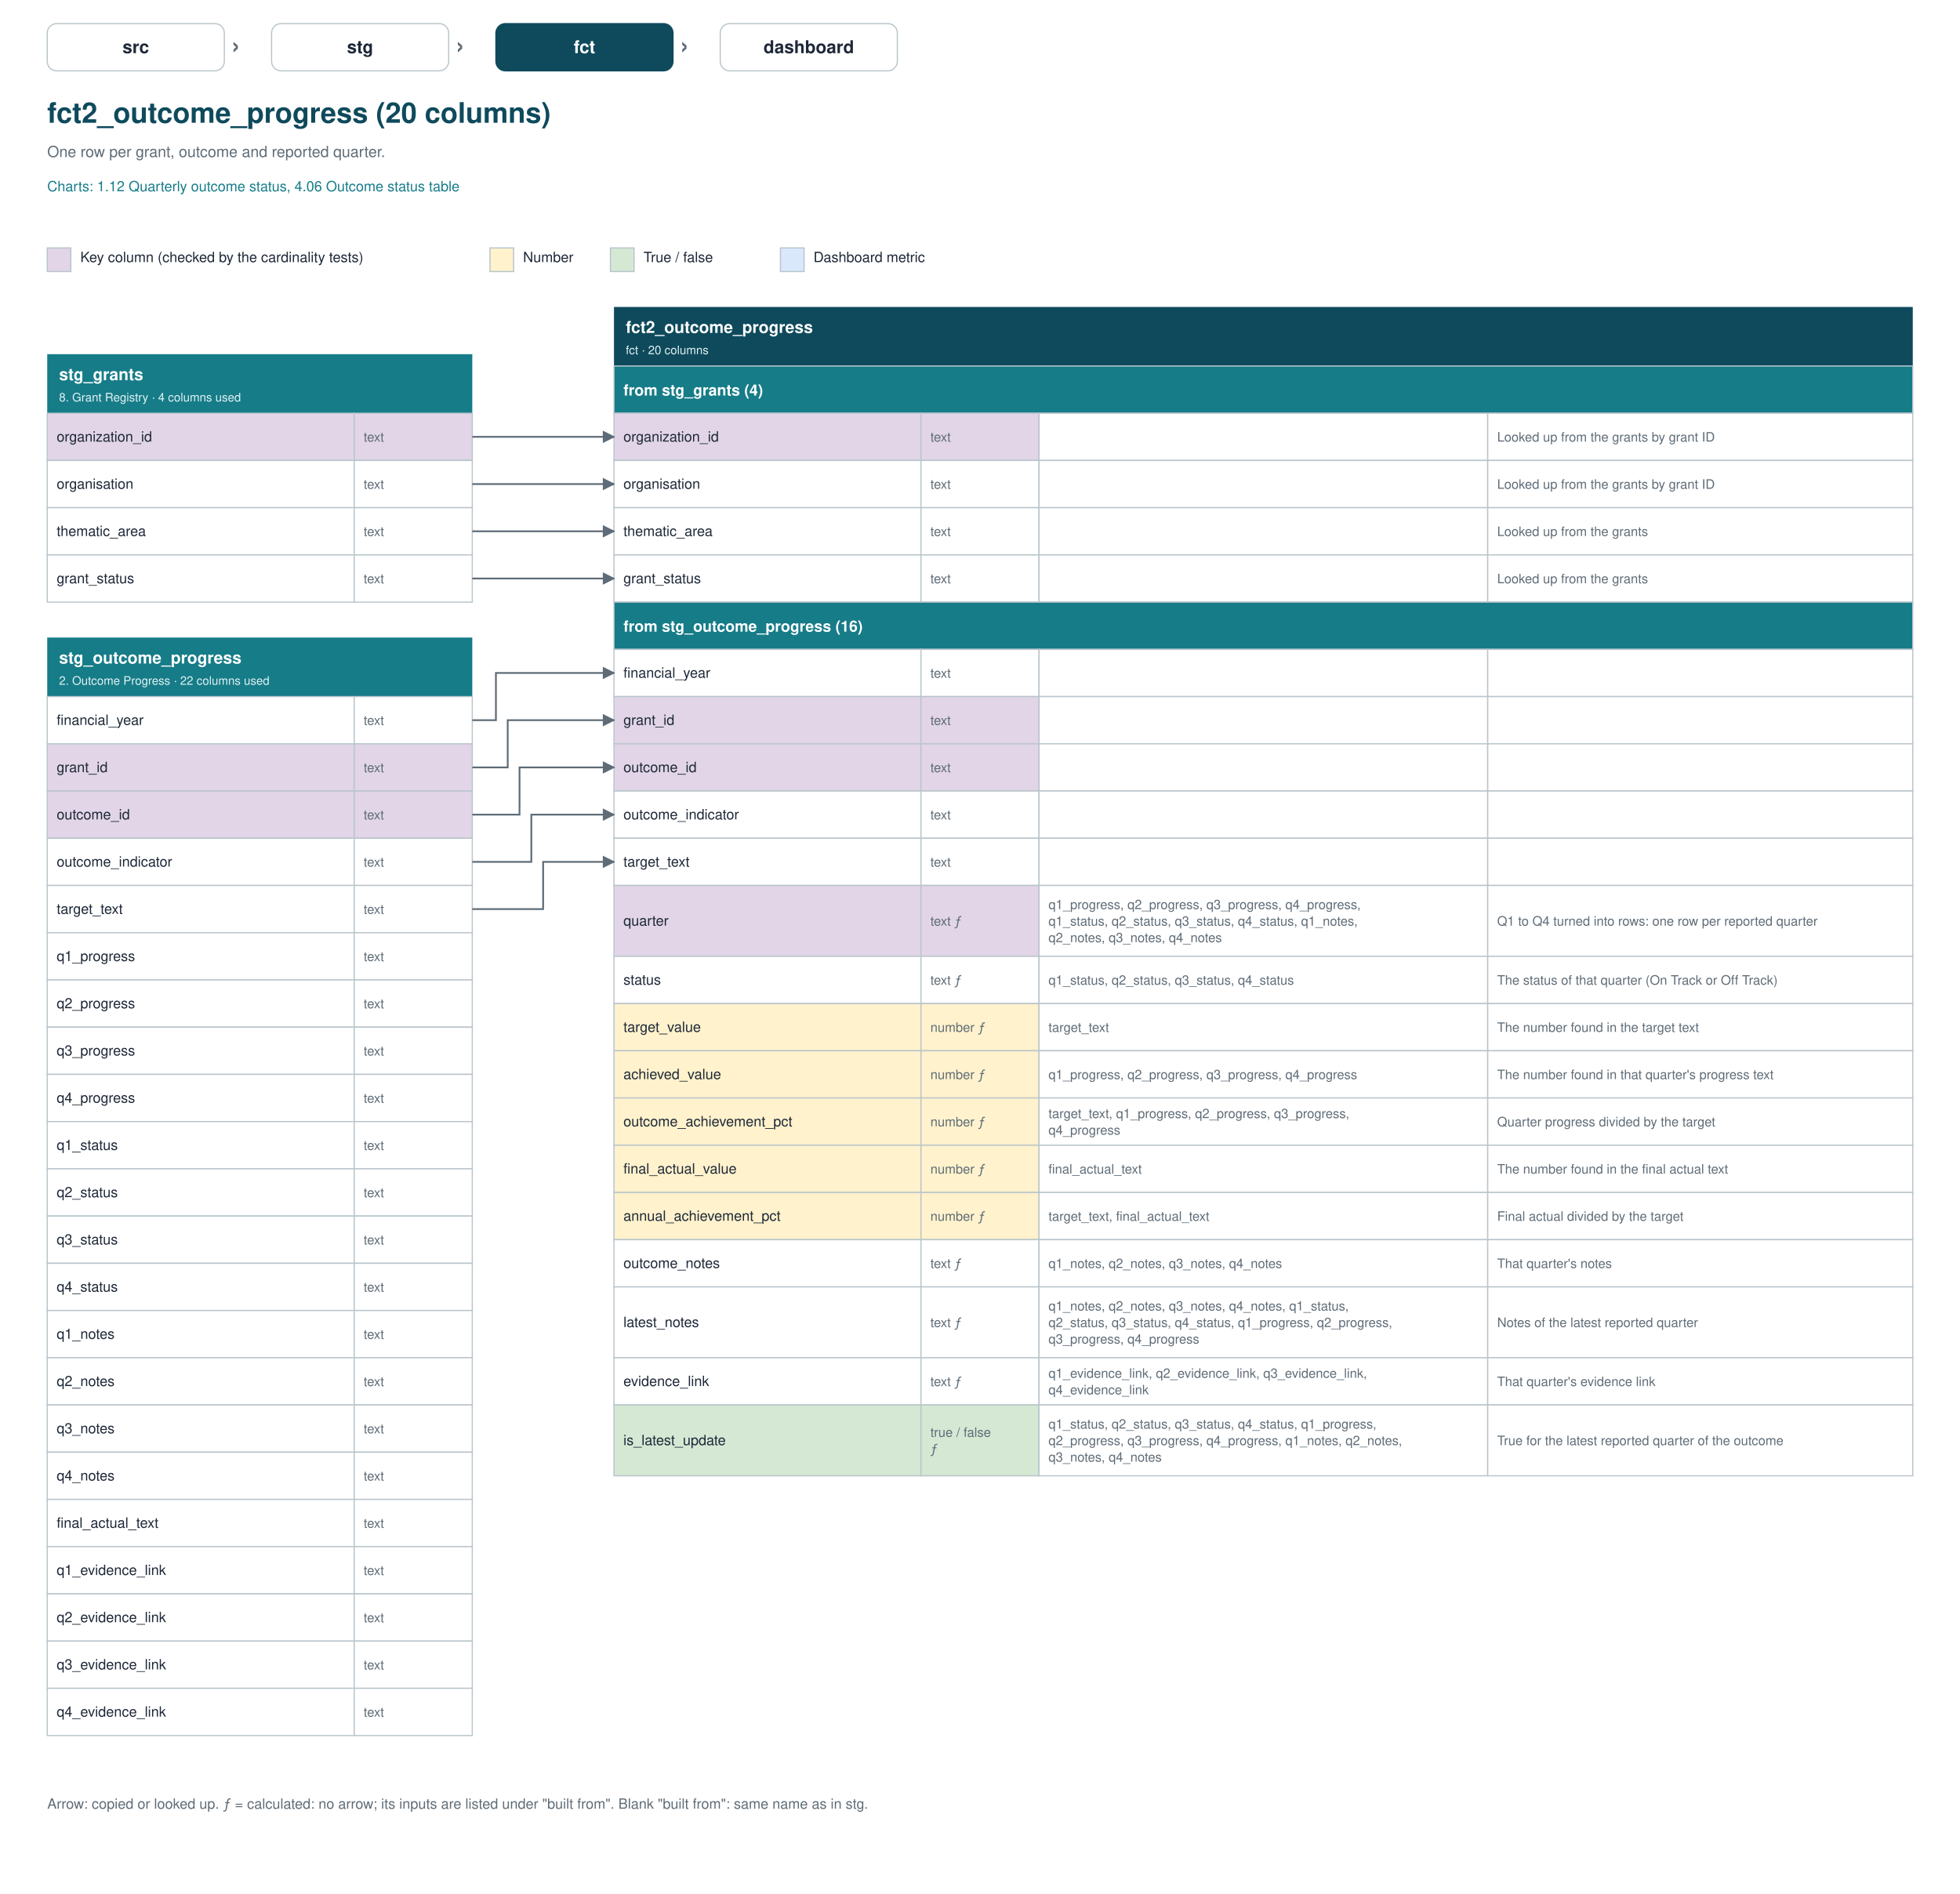
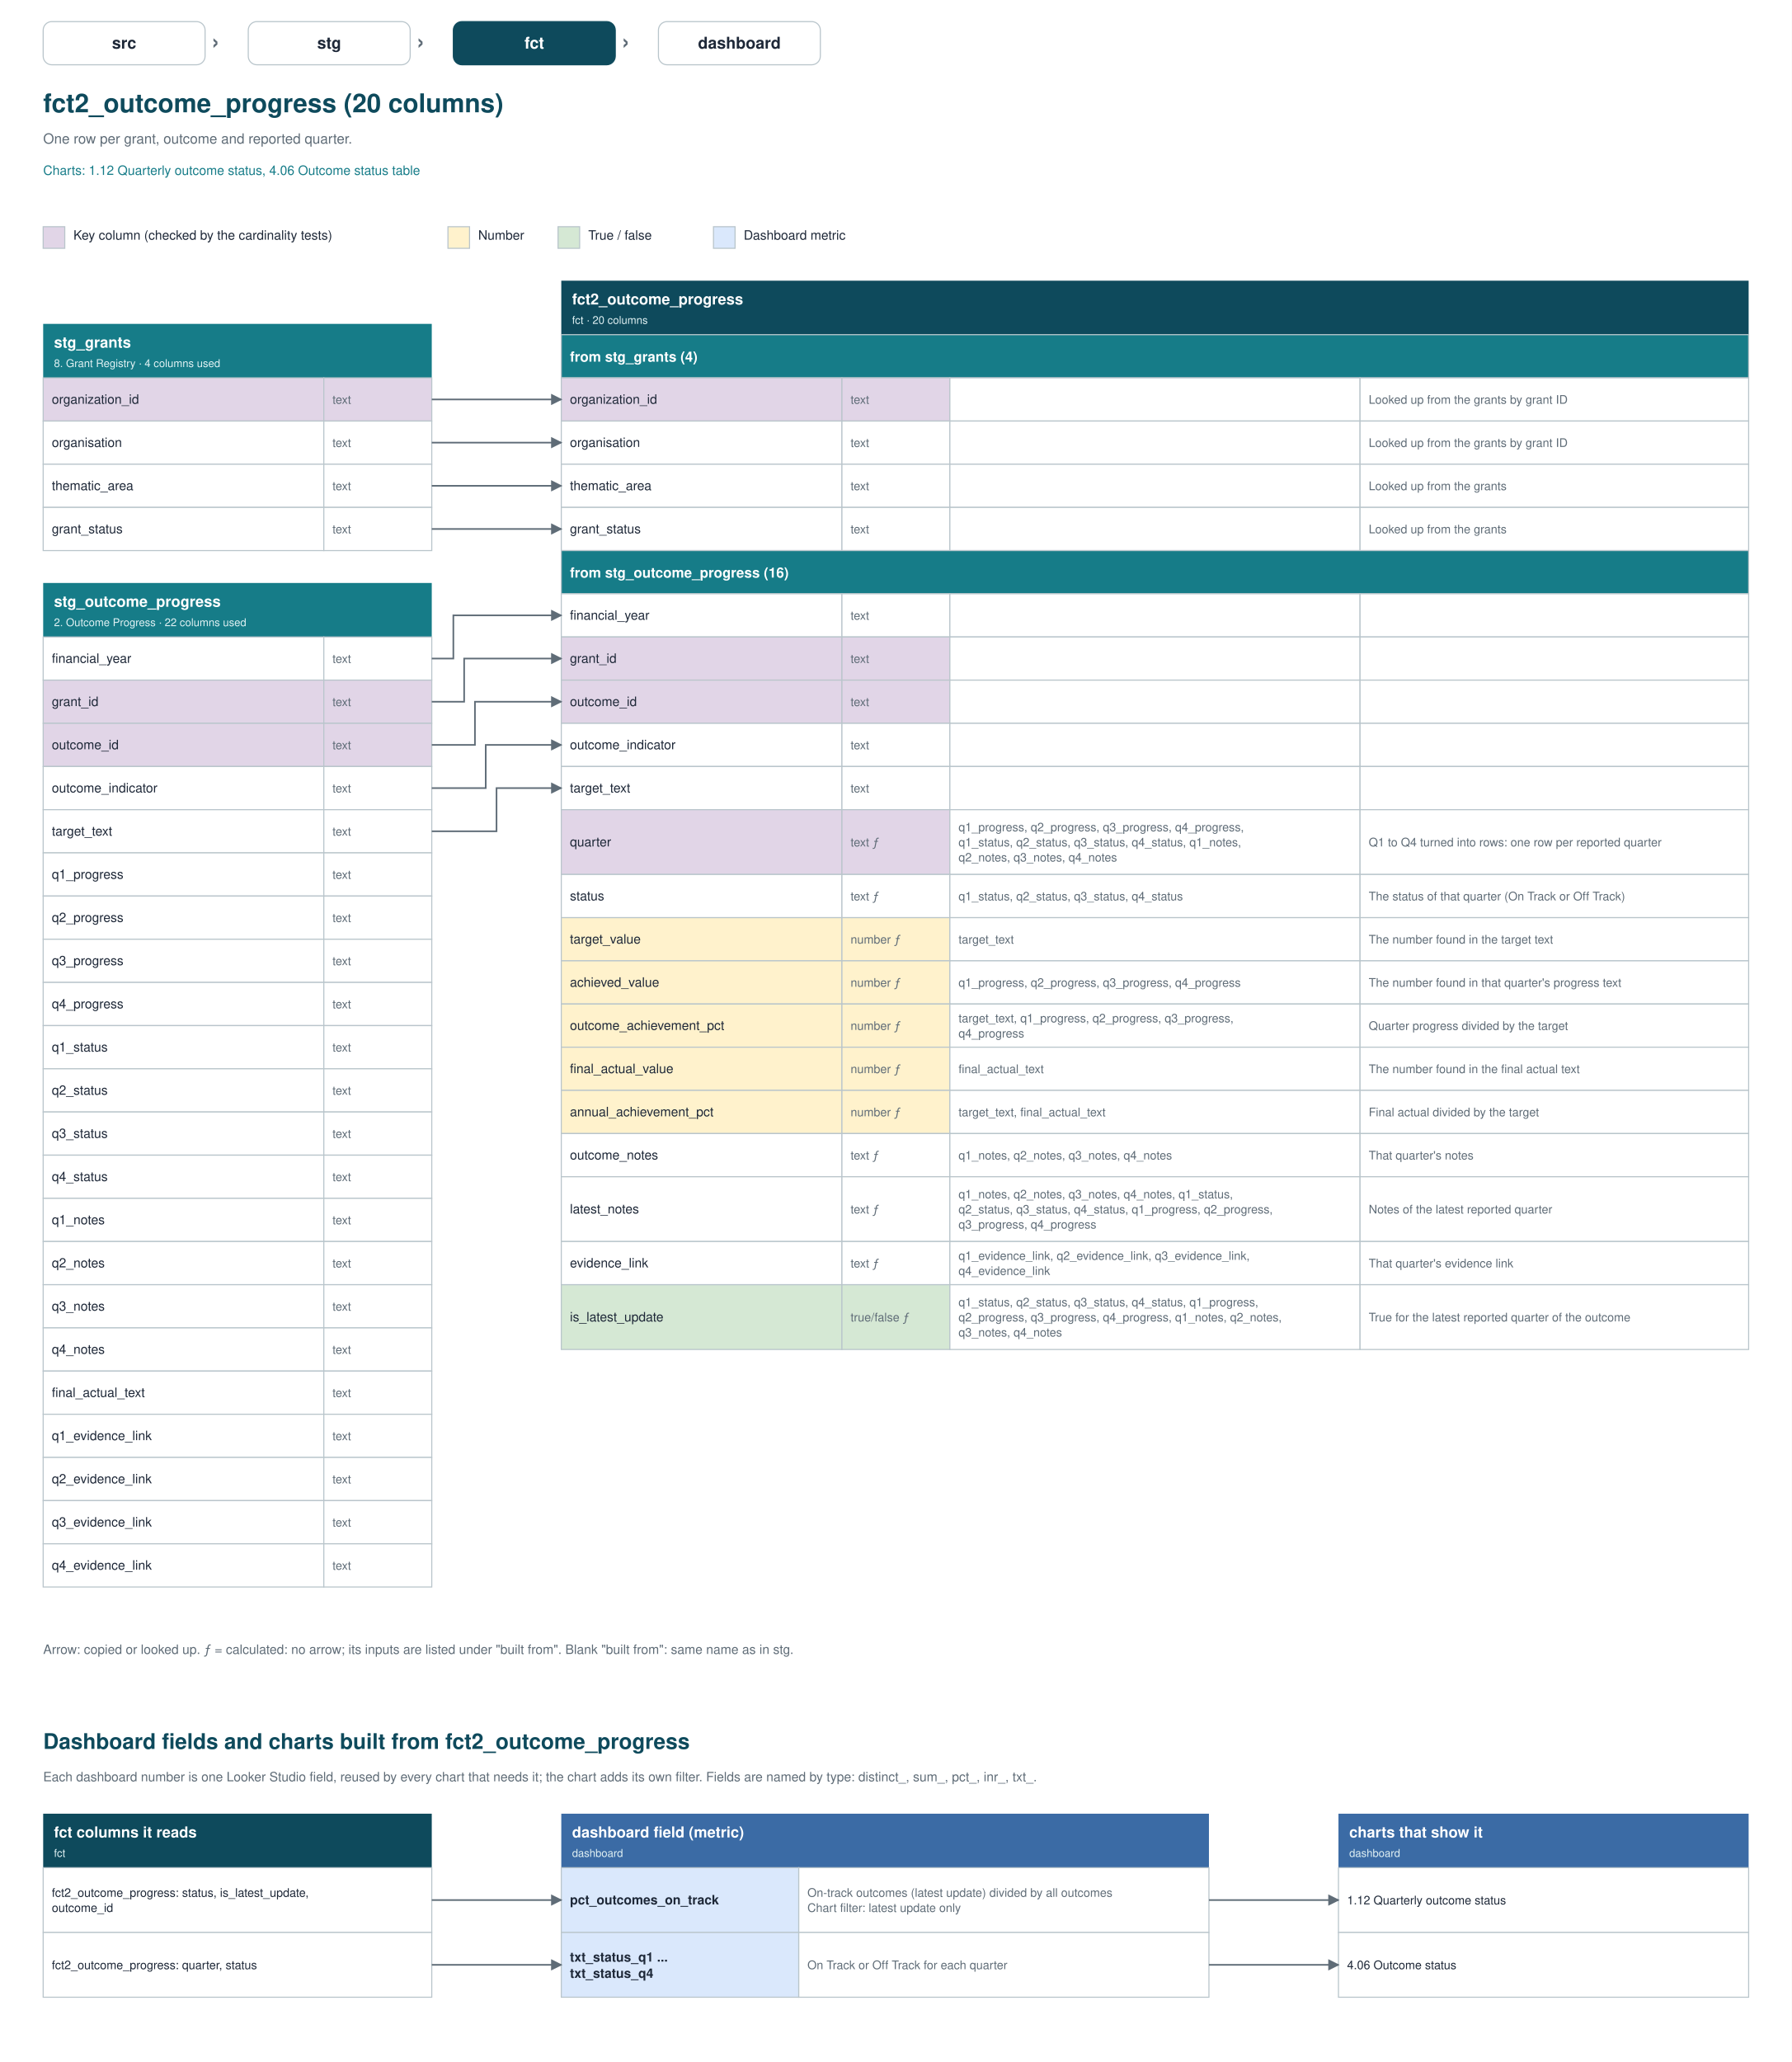
- <svg xmlns="http://www.w3.org/2000/svg" viewBox="0 0 1660 1604" width="1660" height="1604" font-family="Helvetica, Arial, sans-serif">
+ <svg xmlns="http://www.w3.org/2000/svg" viewBox="0 0 1660 1910" width="1660" height="1910" font-family="Helvetica, Arial, sans-serif">
  <defs>
    <marker id="a" viewBox="0 0 10 10" refX="9" refY="5" markerWidth="7" markerHeight="7" orient="auto">
      <path d="M0,0 L10,5 L0,10 z" fill="#5F6C77" />
    </marker>
  </defs>
-   <rect width="1660" height="1604" fill="#FFFFFF" />
+   <rect width="1660" height="1910" fill="#FFFFFF" />
  <rect x="40" y="20" width="150" height="40" rx="8" fill="#FFFFFF" stroke="#B9C5CB" />
  <text x="115.0" y="45.0" font-size="15" font-weight="700" text-anchor="middle" fill="#1E2838">src</text>
  <text x="196" y="46" font-size="22" fill="#5F6C77" font-weight="700">›</text>
  <rect x="230" y="20" width="150" height="40" rx="8" fill="#FFFFFF" stroke="#B9C5CB" />
  <text x="305.0" y="45.0" font-size="15" font-weight="700" text-anchor="middle" fill="#1E2838">stg</text>
  <text x="386" y="46" font-size="22" fill="#5F6C77" font-weight="700">›</text>
  <rect x="420" y="20" width="150" height="40" rx="8" fill="#0E4A5C" stroke="#0E4A5C" />
  <text x="495.0" y="45.0" font-size="15" font-weight="700" text-anchor="middle" fill="#FFFFFF">fct</text>
  <text x="576" y="46" font-size="22" fill="#5F6C77" font-weight="700">›</text>
  <rect x="610" y="20" width="150" height="40" rx="8" fill="#FFFFFF" stroke="#B9C5CB" />
  <text x="685.0" y="45.0" font-size="15" font-weight="700" text-anchor="middle" fill="#1E2838">dashboard</text>
  <text x="40" y="104" font-size="24" fill="#0E4A5C" font-weight="700">fct2_outcome_progress (20 columns)</text>
  <text x="40" y="133" font-size="13" fill="#5F6C77">One row per grant, outcome and reported quarter.</text>
  <text x="40" y="162" font-size="12" fill="#167C88">Charts: 1.12 Quarterly outcome status, 4.06 Outcome status table</text>
  <rect x="40" y="210" width="20" height="20" fill="#E1D5E7" stroke="#B9C5CB" />
  <text x="68" y="222" font-size="12" fill="#1E2838">Key column (checked by the cardinality tests)</text>
  <rect x="415" y="210" width="20" height="20" fill="#FFF2CC" stroke="#B9C5CB" />
  <text x="443" y="222" font-size="12" fill="#1E2838">Number</text>
  <rect x="517" y="210" width="20" height="20" fill="#D5E8D4" stroke="#B9C5CB" />
  <text x="545" y="222" font-size="12" fill="#1E2838">True / false</text>
  <rect x="661" y="210" width="20" height="20" fill="#DAE8FC" stroke="#B9C5CB" />
  <text x="689" y="222" font-size="12" fill="#1E2838">Dashboard metric</text>
  <text x="40" y="1532" font-size="12" fill="#5F6C77">Arrow: copied or looked up. ƒ = calculated: no arrow; its inputs are listed under "built from". Blank "built from": same name as in stg.</text>
+   <text x="40" y="1620" font-size="20" fill="#0E4A5C" font-weight="700">Dashboard fields and charts built from fct2_outcome_progress</text>
+   <text x="40" y="1650" font-size="12" fill="#5F6C77">Each dashboard number is one Looker Studio field, reused by every chart that needs it; the chart adds its own filter. Fields are named by type: distinct_, sum_, pct_, inr_, txt_.</text>
  <rect x="520" y="260" width="1100" height="50" fill="#0E4A5C" />
  <text x="530" y="282" font-size="14" font-weight="700" fill="#FFFFFF">fct2_outcome_progress</text>
  <text x="530" y="300" font-size="10" fill="#E2F2F4">fct · 20 columns</text>
  <rect x="520" y="310" width="1100" height="40" fill="#167C88" stroke="#B9C5CB" />
  <text x="528" y="335" font-size="13" fill="#FFFFFF" font-weight="700">from stg_grants (4)</text>
  <rect x="520" y="350" width="260" height="40" fill="#E1D5E7" stroke="#B9C5CB" />
  <text x="528" y="374" font-size="12" fill="#1E2838">organization_id</text>
  <rect x="780" y="350" width="100" height="40" fill="#E1D5E7" stroke="#B9C5CB" />
  <text x="788" y="374" font-size="11" fill="#5F6C77">text</text>
  <rect x="880" y="350" width="380" height="40" fill="#FFFFFF" stroke="#B9C5CB" />
  <text x="888" y="374" font-size="11" fill="#5F6C77" />
  <rect x="1260" y="350" width="360" height="40" fill="#FFFFFF" stroke="#B9C5CB" />
  <text x="1268" y="374" font-size="11" fill="#5F6C77">Looked up from the grants by grant ID</text>
  <rect x="520" y="390" width="260" height="40" fill="#FFFFFF" stroke="#B9C5CB" />
  <text x="528" y="414" font-size="12" fill="#1E2838">organisation</text>
  <rect x="780" y="390" width="100" height="40" fill="#FFFFFF" stroke="#B9C5CB" />
  <text x="788" y="414" font-size="11" fill="#5F6C77">text</text>
  <rect x="880" y="390" width="380" height="40" fill="#FFFFFF" stroke="#B9C5CB" />
  <text x="888" y="414" font-size="11" fill="#5F6C77" />
  <rect x="1260" y="390" width="360" height="40" fill="#FFFFFF" stroke="#B9C5CB" />
  <text x="1268" y="414" font-size="11" fill="#5F6C77">Looked up from the grants by grant ID</text>
  <rect x="520" y="430" width="260" height="40" fill="#FFFFFF" stroke="#B9C5CB" />
  <text x="528" y="454" font-size="12" fill="#1E2838">thematic_area</text>
  <rect x="780" y="430" width="100" height="40" fill="#FFFFFF" stroke="#B9C5CB" />
  <text x="788" y="454" font-size="11" fill="#5F6C77">text</text>
  <rect x="880" y="430" width="380" height="40" fill="#FFFFFF" stroke="#B9C5CB" />
  <text x="888" y="454" font-size="11" fill="#5F6C77" />
  <rect x="1260" y="430" width="360" height="40" fill="#FFFFFF" stroke="#B9C5CB" />
  <text x="1268" y="454" font-size="11" fill="#5F6C77">Looked up from the grants</text>
  <rect x="520" y="470" width="260" height="40" fill="#FFFFFF" stroke="#B9C5CB" />
  <text x="528" y="494" font-size="12" fill="#1E2838">grant_status</text>
  <rect x="780" y="470" width="100" height="40" fill="#FFFFFF" stroke="#B9C5CB" />
  <text x="788" y="494" font-size="11" fill="#5F6C77">text</text>
  <rect x="880" y="470" width="380" height="40" fill="#FFFFFF" stroke="#B9C5CB" />
  <text x="888" y="494" font-size="11" fill="#5F6C77" />
  <rect x="1260" y="470" width="360" height="40" fill="#FFFFFF" stroke="#B9C5CB" />
  <text x="1268" y="494" font-size="11" fill="#5F6C77">Looked up from the grants</text>
  <rect x="520" y="510" width="1100" height="40" fill="#167C88" stroke="#B9C5CB" />
  <text x="528" y="535" font-size="13" fill="#FFFFFF" font-weight="700">from stg_outcome_progress (16)</text>
  <rect x="520" y="550" width="260" height="40" fill="#FFFFFF" stroke="#B9C5CB" />
  <text x="528" y="574" font-size="12" fill="#1E2838">financial_year</text>
  <rect x="780" y="550" width="100" height="40" fill="#FFFFFF" stroke="#B9C5CB" />
  <text x="788" y="574" font-size="11" fill="#5F6C77">text</text>
  <rect x="880" y="550" width="380" height="40" fill="#FFFFFF" stroke="#B9C5CB" />
  <text x="888" y="574" font-size="11" fill="#5F6C77" />
  <rect x="1260" y="550" width="360" height="40" fill="#FFFFFF" stroke="#B9C5CB" />
  <text x="1268" y="574" font-size="11" fill="#5F6C77" />
  <rect x="520" y="590" width="260" height="40" fill="#E1D5E7" stroke="#B9C5CB" />
  <text x="528" y="614" font-size="12" fill="#1E2838">grant_id</text>
  <rect x="780" y="590" width="100" height="40" fill="#E1D5E7" stroke="#B9C5CB" />
  <text x="788" y="614" font-size="11" fill="#5F6C77">text</text>
  <rect x="880" y="590" width="380" height="40" fill="#FFFFFF" stroke="#B9C5CB" />
  <text x="888" y="614" font-size="11" fill="#5F6C77" />
  <rect x="1260" y="590" width="360" height="40" fill="#FFFFFF" stroke="#B9C5CB" />
  <text x="1268" y="614" font-size="11" fill="#5F6C77" />
  <rect x="520" y="630" width="260" height="40" fill="#E1D5E7" stroke="#B9C5CB" />
  <text x="528" y="654" font-size="12" fill="#1E2838">outcome_id</text>
  <rect x="780" y="630" width="100" height="40" fill="#E1D5E7" stroke="#B9C5CB" />
  <text x="788" y="654" font-size="11" fill="#5F6C77">text</text>
  <rect x="880" y="630" width="380" height="40" fill="#FFFFFF" stroke="#B9C5CB" />
  <text x="888" y="654" font-size="11" fill="#5F6C77" />
  <rect x="1260" y="630" width="360" height="40" fill="#FFFFFF" stroke="#B9C5CB" />
  <text x="1268" y="654" font-size="11" fill="#5F6C77" />
  <rect x="520" y="670" width="260" height="40" fill="#FFFFFF" stroke="#B9C5CB" />
  <text x="528" y="694" font-size="12" fill="#1E2838">outcome_indicator</text>
  <rect x="780" y="670" width="100" height="40" fill="#FFFFFF" stroke="#B9C5CB" />
  <text x="788" y="694" font-size="11" fill="#5F6C77">text</text>
  <rect x="880" y="670" width="380" height="40" fill="#FFFFFF" stroke="#B9C5CB" />
  <text x="888" y="694" font-size="11" fill="#5F6C77" />
  <rect x="1260" y="670" width="360" height="40" fill="#FFFFFF" stroke="#B9C5CB" />
  <text x="1268" y="694" font-size="11" fill="#5F6C77" />
  <rect x="520" y="710" width="260" height="40" fill="#FFFFFF" stroke="#B9C5CB" />
  <text x="528" y="734" font-size="12" fill="#1E2838">target_text</text>
  <rect x="780" y="710" width="100" height="40" fill="#FFFFFF" stroke="#B9C5CB" />
  <text x="788" y="734" font-size="11" fill="#5F6C77">text</text>
  <rect x="880" y="710" width="380" height="40" fill="#FFFFFF" stroke="#B9C5CB" />
  <text x="888" y="734" font-size="11" fill="#5F6C77" />
  <rect x="1260" y="710" width="360" height="40" fill="#FFFFFF" stroke="#B9C5CB" />
  <text x="1268" y="734" font-size="11" fill="#5F6C77" />
  <rect x="520" y="750" width="260" height="60" fill="#E1D5E7" stroke="#B9C5CB" />
  <text x="528" y="784" font-size="12" fill="#1E2838">quarter</text>
  <rect x="780" y="750" width="100" height="60" fill="#E1D5E7" stroke="#B9C5CB" />
  <text x="788" y="784" font-size="11" fill="#5F6C77">text ƒ</text>
  <rect x="880" y="750" width="380" height="60" fill="#FFFFFF" stroke="#B9C5CB" />
  <text x="888" y="770" font-size="11" fill="#5F6C77">q1_progress, q2_progress, q3_progress, q4_progress,</text>
  <text x="888" y="784" font-size="11" fill="#5F6C77">q1_status, q2_status, q3_status, q4_status, q1_notes,</text>
  <text x="888" y="798" font-size="11" fill="#5F6C77">q2_notes, q3_notes, q4_notes</text>
  <rect x="1260" y="750" width="360" height="60" fill="#FFFFFF" stroke="#B9C5CB" />
  <text x="1268" y="784" font-size="11" fill="#5F6C77">Q1 to Q4 turned into rows: one row per reported quarter</text>
  <rect x="520" y="810" width="260" height="40" fill="#FFFFFF" stroke="#B9C5CB" />
  <text x="528" y="834" font-size="12" fill="#1E2838">status</text>
  <rect x="780" y="810" width="100" height="40" fill="#FFFFFF" stroke="#B9C5CB" />
  <text x="788" y="834" font-size="11" fill="#5F6C77">text ƒ</text>
  <rect x="880" y="810" width="380" height="40" fill="#FFFFFF" stroke="#B9C5CB" />
  <text x="888" y="834" font-size="11" fill="#5F6C77">q1_status, q2_status, q3_status, q4_status</text>
  <rect x="1260" y="810" width="360" height="40" fill="#FFFFFF" stroke="#B9C5CB" />
  <text x="1268" y="834" font-size="11" fill="#5F6C77">The status of that quarter (On Track or Off Track)</text>
  <rect x="520" y="850" width="260" height="40" fill="#FFF2CC" stroke="#B9C5CB" />
  <text x="528" y="874" font-size="12" fill="#1E2838">target_value</text>
  <rect x="780" y="850" width="100" height="40" fill="#FFF2CC" stroke="#B9C5CB" />
  <text x="788" y="874" font-size="11" fill="#5F6C77">number ƒ</text>
  <rect x="880" y="850" width="380" height="40" fill="#FFFFFF" stroke="#B9C5CB" />
  <text x="888" y="874" font-size="11" fill="#5F6C77">target_text</text>
  <rect x="1260" y="850" width="360" height="40" fill="#FFFFFF" stroke="#B9C5CB" />
  <text x="1268" y="874" font-size="11" fill="#5F6C77">The number found in the target text</text>
  <rect x="520" y="890" width="260" height="40" fill="#FFF2CC" stroke="#B9C5CB" />
  <text x="528" y="914" font-size="12" fill="#1E2838">achieved_value</text>
  <rect x="780" y="890" width="100" height="40" fill="#FFF2CC" stroke="#B9C5CB" />
  <text x="788" y="914" font-size="11" fill="#5F6C77">number ƒ</text>
  <rect x="880" y="890" width="380" height="40" fill="#FFFFFF" stroke="#B9C5CB" />
  <text x="888" y="914" font-size="11" fill="#5F6C77">q1_progress, q2_progress, q3_progress, q4_progress</text>
  <rect x="1260" y="890" width="360" height="40" fill="#FFFFFF" stroke="#B9C5CB" />
  <text x="1268" y="914" font-size="11" fill="#5F6C77">The number found in that quarter's progress text</text>
  <rect x="520" y="930" width="260" height="40" fill="#FFF2CC" stroke="#B9C5CB" />
  <text x="528" y="954" font-size="12" fill="#1E2838">outcome_achievement_pct</text>
  <rect x="780" y="930" width="100" height="40" fill="#FFF2CC" stroke="#B9C5CB" />
  <text x="788" y="954" font-size="11" fill="#5F6C77">number ƒ</text>
  <rect x="880" y="930" width="380" height="40" fill="#FFFFFF" stroke="#B9C5CB" />
  <text x="888" y="947" font-size="11" fill="#5F6C77">target_text, q1_progress, q2_progress, q3_progress,</text>
  <text x="888" y="961" font-size="11" fill="#5F6C77">q4_progress</text>
  <rect x="1260" y="930" width="360" height="40" fill="#FFFFFF" stroke="#B9C5CB" />
  <text x="1268" y="954" font-size="11" fill="#5F6C77">Quarter progress divided by the target</text>
  <rect x="520" y="970" width="260" height="40" fill="#FFF2CC" stroke="#B9C5CB" />
  <text x="528" y="994" font-size="12" fill="#1E2838">final_actual_value</text>
  <rect x="780" y="970" width="100" height="40" fill="#FFF2CC" stroke="#B9C5CB" />
  <text x="788" y="994" font-size="11" fill="#5F6C77">number ƒ</text>
  <rect x="880" y="970" width="380" height="40" fill="#FFFFFF" stroke="#B9C5CB" />
  <text x="888" y="994" font-size="11" fill="#5F6C77">final_actual_text</text>
  <rect x="1260" y="970" width="360" height="40" fill="#FFFFFF" stroke="#B9C5CB" />
  <text x="1268" y="994" font-size="11" fill="#5F6C77">The number found in the final actual text</text>
  <rect x="520" y="1010" width="260" height="40" fill="#FFF2CC" stroke="#B9C5CB" />
  <text x="528" y="1034" font-size="12" fill="#1E2838">annual_achievement_pct</text>
  <rect x="780" y="1010" width="100" height="40" fill="#FFF2CC" stroke="#B9C5CB" />
  <text x="788" y="1034" font-size="11" fill="#5F6C77">number ƒ</text>
  <rect x="880" y="1010" width="380" height="40" fill="#FFFFFF" stroke="#B9C5CB" />
  <text x="888" y="1034" font-size="11" fill="#5F6C77">target_text, final_actual_text</text>
  <rect x="1260" y="1010" width="360" height="40" fill="#FFFFFF" stroke="#B9C5CB" />
  <text x="1268" y="1034" font-size="11" fill="#5F6C77">Final actual divided by the target</text>
  <rect x="520" y="1050" width="260" height="40" fill="#FFFFFF" stroke="#B9C5CB" />
  <text x="528" y="1074" font-size="12" fill="#1E2838">outcome_notes</text>
  <rect x="780" y="1050" width="100" height="40" fill="#FFFFFF" stroke="#B9C5CB" />
  <text x="788" y="1074" font-size="11" fill="#5F6C77">text ƒ</text>
  <rect x="880" y="1050" width="380" height="40" fill="#FFFFFF" stroke="#B9C5CB" />
  <text x="888" y="1074" font-size="11" fill="#5F6C77">q1_notes, q2_notes, q3_notes, q4_notes</text>
  <rect x="1260" y="1050" width="360" height="40" fill="#FFFFFF" stroke="#B9C5CB" />
  <text x="1268" y="1074" font-size="11" fill="#5F6C77">That quarter's notes</text>
  <rect x="520" y="1090" width="260" height="60" fill="#FFFFFF" stroke="#B9C5CB" />
  <text x="528" y="1124" font-size="12" fill="#1E2838">latest_notes</text>
  <rect x="780" y="1090" width="100" height="60" fill="#FFFFFF" stroke="#B9C5CB" />
  <text x="788" y="1124" font-size="11" fill="#5F6C77">text ƒ</text>
  <rect x="880" y="1090" width="380" height="60" fill="#FFFFFF" stroke="#B9C5CB" />
  <text x="888" y="1110" font-size="11" fill="#5F6C77">q1_notes, q2_notes, q3_notes, q4_notes, q1_status,</text>
  <text x="888" y="1124" font-size="11" fill="#5F6C77">q2_status, q3_status, q4_status, q1_progress, q2_progress,</text>
  <text x="888" y="1138" font-size="11" fill="#5F6C77">q3_progress, q4_progress</text>
  <rect x="1260" y="1090" width="360" height="60" fill="#FFFFFF" stroke="#B9C5CB" />
  <text x="1268" y="1124" font-size="11" fill="#5F6C77">Notes of the latest reported quarter</text>
  <rect x="520" y="1150" width="260" height="40" fill="#FFFFFF" stroke="#B9C5CB" />
  <text x="528" y="1174" font-size="12" fill="#1E2838">evidence_link</text>
  <rect x="780" y="1150" width="100" height="40" fill="#FFFFFF" stroke="#B9C5CB" />
  <text x="788" y="1174" font-size="11" fill="#5F6C77">text ƒ</text>
  <rect x="880" y="1150" width="380" height="40" fill="#FFFFFF" stroke="#B9C5CB" />
  <text x="888" y="1167" font-size="11" fill="#5F6C77">q1_evidence_link, q2_evidence_link, q3_evidence_link,</text>
  <text x="888" y="1181" font-size="11" fill="#5F6C77">q4_evidence_link</text>
  <rect x="1260" y="1150" width="360" height="40" fill="#FFFFFF" stroke="#B9C5CB" />
  <text x="1268" y="1174" font-size="11" fill="#5F6C77">That quarter's evidence link</text>
  <rect x="520" y="1190" width="260" height="60" fill="#D5E8D4" stroke="#B9C5CB" />
  <text x="528" y="1224" font-size="12" fill="#1E2838">is_latest_update</text>
  <rect x="780" y="1190" width="100" height="60" fill="#D5E8D4" stroke="#B9C5CB" />
-   <text x="788" y="1217" font-size="11" fill="#5F6C77">true / false</text>
-   <text x="788" y="1231" font-size="11" fill="#5F6C77">ƒ</text>
+   <text x="788" y="1224" font-size="11" fill="#5F6C77">true/false ƒ</text>
  <rect x="880" y="1190" width="380" height="60" fill="#FFFFFF" stroke="#B9C5CB" />
  <text x="888" y="1210" font-size="11" fill="#5F6C77">q1_status, q2_status, q3_status, q4_status, q1_progress,</text>
  <text x="888" y="1224" font-size="11" fill="#5F6C77">q2_progress, q3_progress, q4_progress, q1_notes, q2_notes,</text>
  <text x="888" y="1238" font-size="11" fill="#5F6C77">q3_notes, q4_notes</text>
  <rect x="1260" y="1190" width="360" height="60" fill="#FFFFFF" stroke="#B9C5CB" />
  <text x="1268" y="1224" font-size="11" fill="#5F6C77">True for the latest reported quarter of the outcome</text>
  <rect x="40" y="300" width="360" height="50" fill="#167C88" />
  <text x="50" y="322" font-size="14" font-weight="700" fill="#FFFFFF">stg_grants</text>
  <text x="50" y="340" font-size="10" fill="#E2F2F4">8. Grant Registry · 4 columns used</text>
  <rect x="40" y="350" width="260" height="40" fill="#E1D5E7" stroke="#B9C5CB" />
  <text x="48" y="374" font-size="12" fill="#1E2838">organization_id</text>
  <rect x="300" y="350" width="100" height="40" fill="#E1D5E7" stroke="#B9C5CB" />
  <text x="308" y="374" font-size="11" fill="#5F6C77">text</text>
  <rect x="40" y="390" width="260" height="40" fill="#FFFFFF" stroke="#B9C5CB" />
  <text x="48" y="414" font-size="12" fill="#1E2838">organisation</text>
  <rect x="300" y="390" width="100" height="40" fill="#FFFFFF" stroke="#B9C5CB" />
  <text x="308" y="414" font-size="11" fill="#5F6C77">text</text>
  <rect x="40" y="430" width="260" height="40" fill="#FFFFFF" stroke="#B9C5CB" />
  <text x="48" y="454" font-size="12" fill="#1E2838">thematic_area</text>
  <rect x="300" y="430" width="100" height="40" fill="#FFFFFF" stroke="#B9C5CB" />
  <text x="308" y="454" font-size="11" fill="#5F6C77">text</text>
  <rect x="40" y="470" width="260" height="40" fill="#FFFFFF" stroke="#B9C5CB" />
  <text x="48" y="494" font-size="12" fill="#1E2838">grant_status</text>
  <rect x="300" y="470" width="100" height="40" fill="#FFFFFF" stroke="#B9C5CB" />
  <text x="308" y="494" font-size="11" fill="#5F6C77">text</text>
  <rect x="40" y="540" width="360" height="50" fill="#167C88" />
  <text x="50" y="562" font-size="14" font-weight="700" fill="#FFFFFF">stg_outcome_progress</text>
  <text x="50" y="580" font-size="10" fill="#E2F2F4">2. Outcome Progress · 22 columns used</text>
  <rect x="40" y="590" width="260" height="40" fill="#FFFFFF" stroke="#B9C5CB" />
  <text x="48" y="614" font-size="12" fill="#1E2838">financial_year</text>
  <rect x="300" y="590" width="100" height="40" fill="#FFFFFF" stroke="#B9C5CB" />
  <text x="308" y="614" font-size="11" fill="#5F6C77">text</text>
  <rect x="40" y="630" width="260" height="40" fill="#E1D5E7" stroke="#B9C5CB" />
  <text x="48" y="654" font-size="12" fill="#1E2838">grant_id</text>
  <rect x="300" y="630" width="100" height="40" fill="#E1D5E7" stroke="#B9C5CB" />
  <text x="308" y="654" font-size="11" fill="#5F6C77">text</text>
  <rect x="40" y="670" width="260" height="40" fill="#E1D5E7" stroke="#B9C5CB" />
  <text x="48" y="694" font-size="12" fill="#1E2838">outcome_id</text>
  <rect x="300" y="670" width="100" height="40" fill="#E1D5E7" stroke="#B9C5CB" />
  <text x="308" y="694" font-size="11" fill="#5F6C77">text</text>
  <rect x="40" y="710" width="260" height="40" fill="#FFFFFF" stroke="#B9C5CB" />
  <text x="48" y="734" font-size="12" fill="#1E2838">outcome_indicator</text>
  <rect x="300" y="710" width="100" height="40" fill="#FFFFFF" stroke="#B9C5CB" />
  <text x="308" y="734" font-size="11" fill="#5F6C77">text</text>
  <rect x="40" y="750" width="260" height="40" fill="#FFFFFF" stroke="#B9C5CB" />
  <text x="48" y="774" font-size="12" fill="#1E2838">target_text</text>
  <rect x="300" y="750" width="100" height="40" fill="#FFFFFF" stroke="#B9C5CB" />
  <text x="308" y="774" font-size="11" fill="#5F6C77">text</text>
  <rect x="40" y="790" width="260" height="40" fill="#FFFFFF" stroke="#B9C5CB" />
  <text x="48" y="814" font-size="12" fill="#1E2838">q1_progress</text>
  <rect x="300" y="790" width="100" height="40" fill="#FFFFFF" stroke="#B9C5CB" />
  <text x="308" y="814" font-size="11" fill="#5F6C77">text</text>
  <rect x="40" y="830" width="260" height="40" fill="#FFFFFF" stroke="#B9C5CB" />
  <text x="48" y="854" font-size="12" fill="#1E2838">q2_progress</text>
  <rect x="300" y="830" width="100" height="40" fill="#FFFFFF" stroke="#B9C5CB" />
  <text x="308" y="854" font-size="11" fill="#5F6C77">text</text>
  <rect x="40" y="870" width="260" height="40" fill="#FFFFFF" stroke="#B9C5CB" />
  <text x="48" y="894" font-size="12" fill="#1E2838">q3_progress</text>
  <rect x="300" y="870" width="100" height="40" fill="#FFFFFF" stroke="#B9C5CB" />
  <text x="308" y="894" font-size="11" fill="#5F6C77">text</text>
  <rect x="40" y="910" width="260" height="40" fill="#FFFFFF" stroke="#B9C5CB" />
  <text x="48" y="934" font-size="12" fill="#1E2838">q4_progress</text>
  <rect x="300" y="910" width="100" height="40" fill="#FFFFFF" stroke="#B9C5CB" />
  <text x="308" y="934" font-size="11" fill="#5F6C77">text</text>
  <rect x="40" y="950" width="260" height="40" fill="#FFFFFF" stroke="#B9C5CB" />
  <text x="48" y="974" font-size="12" fill="#1E2838">q1_status</text>
  <rect x="300" y="950" width="100" height="40" fill="#FFFFFF" stroke="#B9C5CB" />
  <text x="308" y="974" font-size="11" fill="#5F6C77">text</text>
  <rect x="40" y="990" width="260" height="40" fill="#FFFFFF" stroke="#B9C5CB" />
  <text x="48" y="1014" font-size="12" fill="#1E2838">q2_status</text>
  <rect x="300" y="990" width="100" height="40" fill="#FFFFFF" stroke="#B9C5CB" />
  <text x="308" y="1014" font-size="11" fill="#5F6C77">text</text>
  <rect x="40" y="1030" width="260" height="40" fill="#FFFFFF" stroke="#B9C5CB" />
  <text x="48" y="1054" font-size="12" fill="#1E2838">q3_status</text>
  <rect x="300" y="1030" width="100" height="40" fill="#FFFFFF" stroke="#B9C5CB" />
  <text x="308" y="1054" font-size="11" fill="#5F6C77">text</text>
  <rect x="40" y="1070" width="260" height="40" fill="#FFFFFF" stroke="#B9C5CB" />
  <text x="48" y="1094" font-size="12" fill="#1E2838">q4_status</text>
  <rect x="300" y="1070" width="100" height="40" fill="#FFFFFF" stroke="#B9C5CB" />
  <text x="308" y="1094" font-size="11" fill="#5F6C77">text</text>
  <rect x="40" y="1110" width="260" height="40" fill="#FFFFFF" stroke="#B9C5CB" />
  <text x="48" y="1134" font-size="12" fill="#1E2838">q1_notes</text>
  <rect x="300" y="1110" width="100" height="40" fill="#FFFFFF" stroke="#B9C5CB" />
  <text x="308" y="1134" font-size="11" fill="#5F6C77">text</text>
  <rect x="40" y="1150" width="260" height="40" fill="#FFFFFF" stroke="#B9C5CB" />
  <text x="48" y="1174" font-size="12" fill="#1E2838">q2_notes</text>
  <rect x="300" y="1150" width="100" height="40" fill="#FFFFFF" stroke="#B9C5CB" />
  <text x="308" y="1174" font-size="11" fill="#5F6C77">text</text>
  <rect x="40" y="1190" width="260" height="40" fill="#FFFFFF" stroke="#B9C5CB" />
  <text x="48" y="1214" font-size="12" fill="#1E2838">q3_notes</text>
  <rect x="300" y="1190" width="100" height="40" fill="#FFFFFF" stroke="#B9C5CB" />
  <text x="308" y="1214" font-size="11" fill="#5F6C77">text</text>
  <rect x="40" y="1230" width="260" height="40" fill="#FFFFFF" stroke="#B9C5CB" />
  <text x="48" y="1254" font-size="12" fill="#1E2838">q4_notes</text>
  <rect x="300" y="1230" width="100" height="40" fill="#FFFFFF" stroke="#B9C5CB" />
  <text x="308" y="1254" font-size="11" fill="#5F6C77">text</text>
  <rect x="40" y="1270" width="260" height="40" fill="#FFFFFF" stroke="#B9C5CB" />
  <text x="48" y="1294" font-size="12" fill="#1E2838">final_actual_text</text>
  <rect x="300" y="1270" width="100" height="40" fill="#FFFFFF" stroke="#B9C5CB" />
  <text x="308" y="1294" font-size="11" fill="#5F6C77">text</text>
  <rect x="40" y="1310" width="260" height="40" fill="#FFFFFF" stroke="#B9C5CB" />
  <text x="48" y="1334" font-size="12" fill="#1E2838">q1_evidence_link</text>
  <rect x="300" y="1310" width="100" height="40" fill="#FFFFFF" stroke="#B9C5CB" />
  <text x="308" y="1334" font-size="11" fill="#5F6C77">text</text>
  <rect x="40" y="1350" width="260" height="40" fill="#FFFFFF" stroke="#B9C5CB" />
  <text x="48" y="1374" font-size="12" fill="#1E2838">q2_evidence_link</text>
  <rect x="300" y="1350" width="100" height="40" fill="#FFFFFF" stroke="#B9C5CB" />
  <text x="308" y="1374" font-size="11" fill="#5F6C77">text</text>
  <rect x="40" y="1390" width="260" height="40" fill="#FFFFFF" stroke="#B9C5CB" />
  <text x="48" y="1414" font-size="12" fill="#1E2838">q3_evidence_link</text>
  <rect x="300" y="1390" width="100" height="40" fill="#FFFFFF" stroke="#B9C5CB" />
  <text x="308" y="1414" font-size="11" fill="#5F6C77">text</text>
  <rect x="40" y="1430" width="260" height="40" fill="#FFFFFF" stroke="#B9C5CB" />
  <text x="48" y="1454" font-size="12" fill="#1E2838">q4_evidence_link</text>
  <rect x="300" y="1430" width="100" height="40" fill="#FFFFFF" stroke="#B9C5CB" />
  <text x="308" y="1454" font-size="11" fill="#5F6C77">text</text>
+   <rect x="40" y="1680" width="360" height="50" fill="#0E4A5C" />
+   <text x="50" y="1702" font-size="14" font-weight="700" fill="#FFFFFF">fct columns it reads</text>
+   <text x="50" y="1720" font-size="10" fill="#E2F2F4">fct</text>
+   <rect x="40" y="1730" width="360" height="60" fill="#FFFFFF" stroke="#B9C5CB" />
+   <text x="48" y="1757" font-size="11" fill="#1E2838">fct2_outcome_progress: status, is_latest_update,</text>
+   <text x="48" y="1771" font-size="11" fill="#1E2838">outcome_id</text>
+   <rect x="40" y="1790" width="360" height="60" fill="#FFFFFF" stroke="#B9C5CB" />
+   <text x="48" y="1824" font-size="11" fill="#1E2838">fct2_outcome_progress: quarter, status</text>
+   <rect x="520" y="1680" width="600" height="50" fill="#3B6BA5" />
+   <text x="530" y="1702" font-size="14" font-weight="700" fill="#FFFFFF">dashboard field (metric)</text>
+   <text x="530" y="1720" font-size="10" fill="#E2F2F4">dashboard</text>
+   <rect x="520" y="1730" width="220" height="60" fill="#DAE8FC" stroke="#B9C5CB" />
+   <text x="528" y="1764" font-size="12" fill="#1E2838" font-weight="700">pct_outcomes_on_track</text>
+   <rect x="740" y="1730" width="380" height="60" fill="#FFFFFF" stroke="#B9C5CB" />
+   <text x="748" y="1757" font-size="11" fill="#5F6C77">On-track outcomes (latest update) divided by all outcomes</text>
+   <text x="748" y="1771" font-size="11" fill="#5F6C77">Chart filter: latest update only</text>
+   <rect x="520" y="1790" width="220" height="60" fill="#DAE8FC" stroke="#B9C5CB" />
+   <text x="528" y="1817" font-size="12" fill="#1E2838" font-weight="700">txt_status_q1 ...</text>
+   <text x="528" y="1832" font-size="12" fill="#1E2838" font-weight="700">txt_status_q4</text>
+   <rect x="740" y="1790" width="380" height="60" fill="#FFFFFF" stroke="#B9C5CB" />
+   <text x="748" y="1824" font-size="11" fill="#5F6C77">On Track or Off Track for each quarter</text>
+   <rect x="1240" y="1680" width="380" height="50" fill="#3B6BA5" />
+   <text x="1250" y="1702" font-size="14" font-weight="700" fill="#FFFFFF">charts that show it</text>
+   <text x="1250" y="1720" font-size="10" fill="#E2F2F4">dashboard</text>
+   <rect x="1240" y="1730" width="380" height="60" fill="#FFFFFF" stroke="#B9C5CB" />
+   <text x="1248" y="1764" font-size="11" fill="#1E2838">1.12 Quarterly outcome status</text>
+   <rect x="1240" y="1790" width="380" height="60" fill="#FFFFFF" stroke="#B9C5CB" />
+   <text x="1248" y="1824" font-size="11" fill="#1E2838">4.06 Outcome status</text>
  <path d="M400,370.0 L520,370.0" fill="none" stroke="#5F6C77" stroke-width="1.5" marker-end="url(#a)" />
  <path d="M400,410.0 L520,410.0" fill="none" stroke="#5F6C77" stroke-width="1.5" marker-end="url(#a)" />
  <path d="M400,450.0 L520,450.0" fill="none" stroke="#5F6C77" stroke-width="1.5" marker-end="url(#a)" />
  <path d="M400,490.0 L520,490.0" fill="none" stroke="#5F6C77" stroke-width="1.5" marker-end="url(#a)" />
  <path d="M400,610.0 L420,610.0 L420,570.0 L520,570.0" fill="none" stroke="#5F6C77" stroke-width="1.5" marker-end="url(#a)" />
  <path d="M400,650.0 L430,650.0 L430,610.0 L520,610.0" fill="none" stroke="#5F6C77" stroke-width="1.5" marker-end="url(#a)" />
  <path d="M400,690.0 L440,690.0 L440,650.0 L520,650.0" fill="none" stroke="#5F6C77" stroke-width="1.5" marker-end="url(#a)" />
  <path d="M400,730.0 L450,730.0 L450,690.0 L520,690.0" fill="none" stroke="#5F6C77" stroke-width="1.5" marker-end="url(#a)" />
  <path d="M400,770.0 L460,770.0 L460,730.0 L520,730.0" fill="none" stroke="#5F6C77" stroke-width="1.5" marker-end="url(#a)" />
+   <path d="M400,1760.0 L520,1760.0" fill="none" stroke="#5F6C77" stroke-width="1.5" marker-end="url(#a)" />
+   <path d="M1120,1760.0 L1240,1760.0" fill="none" stroke="#5F6C77" stroke-width="1.5" marker-end="url(#a)" />
+   <path d="M400,1820.0 L520,1820.0" fill="none" stroke="#5F6C77" stroke-width="1.5" marker-end="url(#a)" />
+   <path d="M1120,1820.0 L1240,1820.0" fill="none" stroke="#5F6C77" stroke-width="1.5" marker-end="url(#a)" />
</svg>
